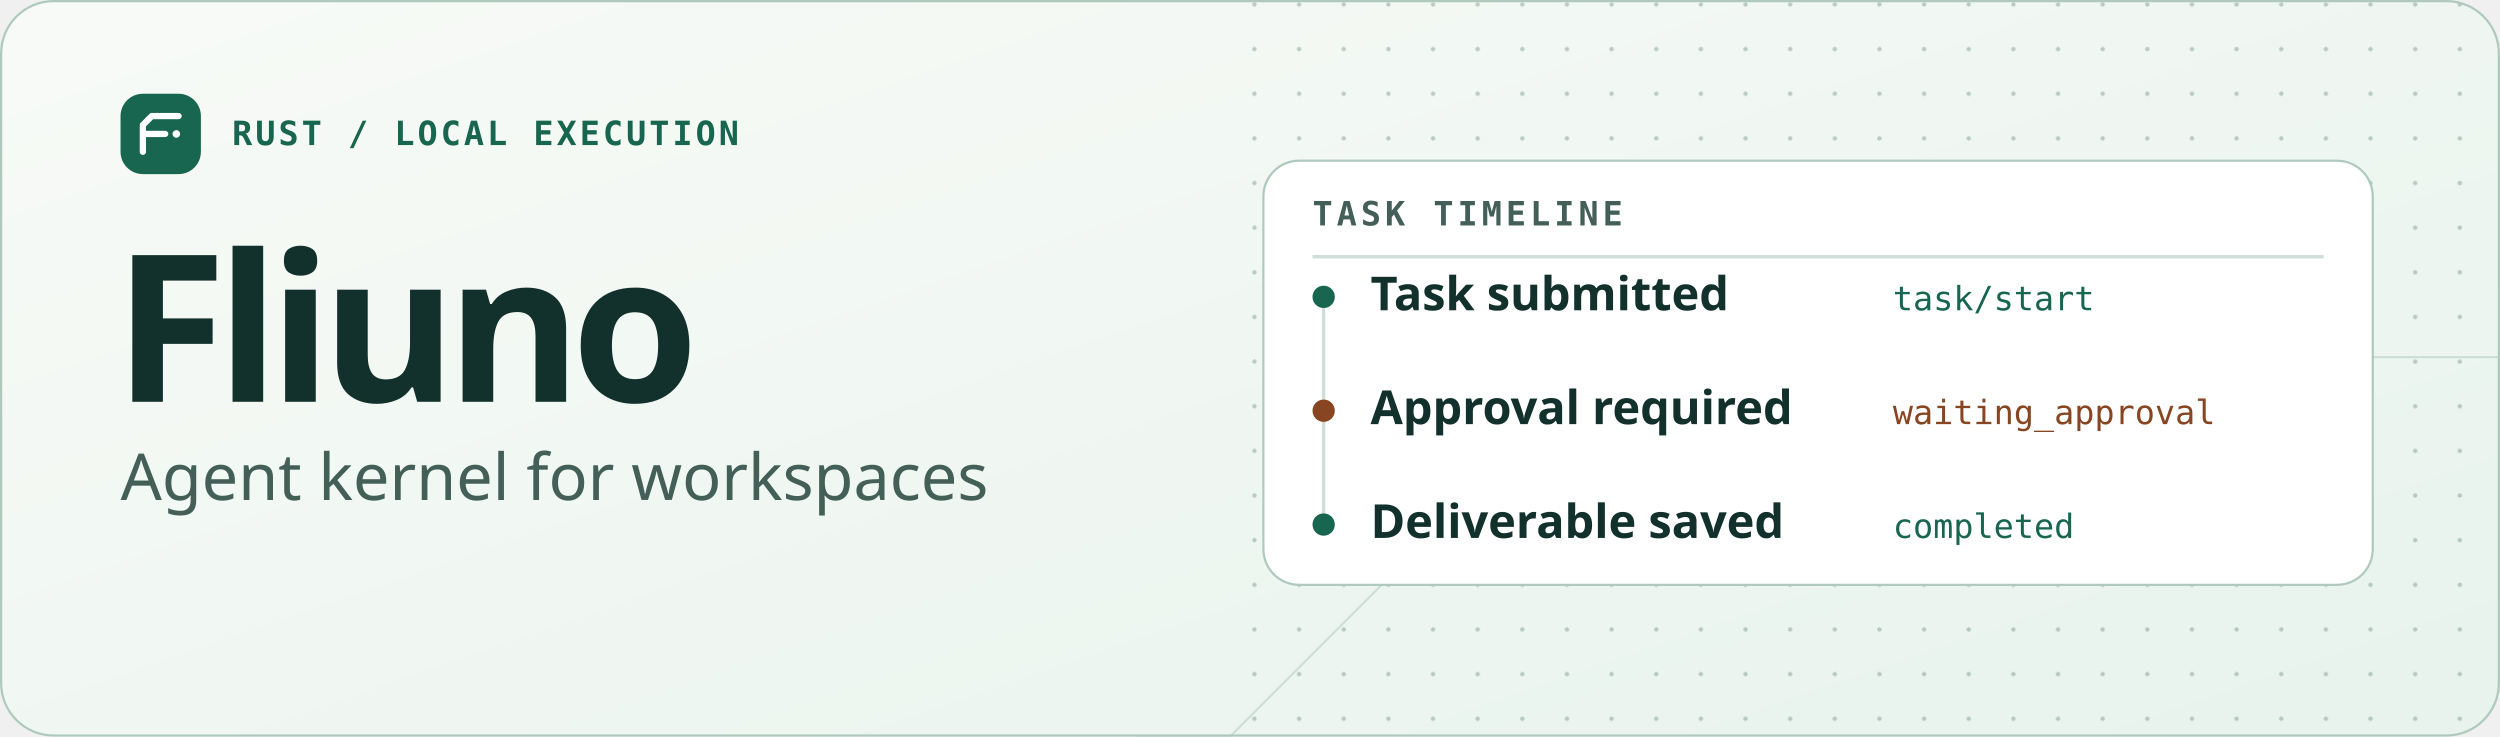
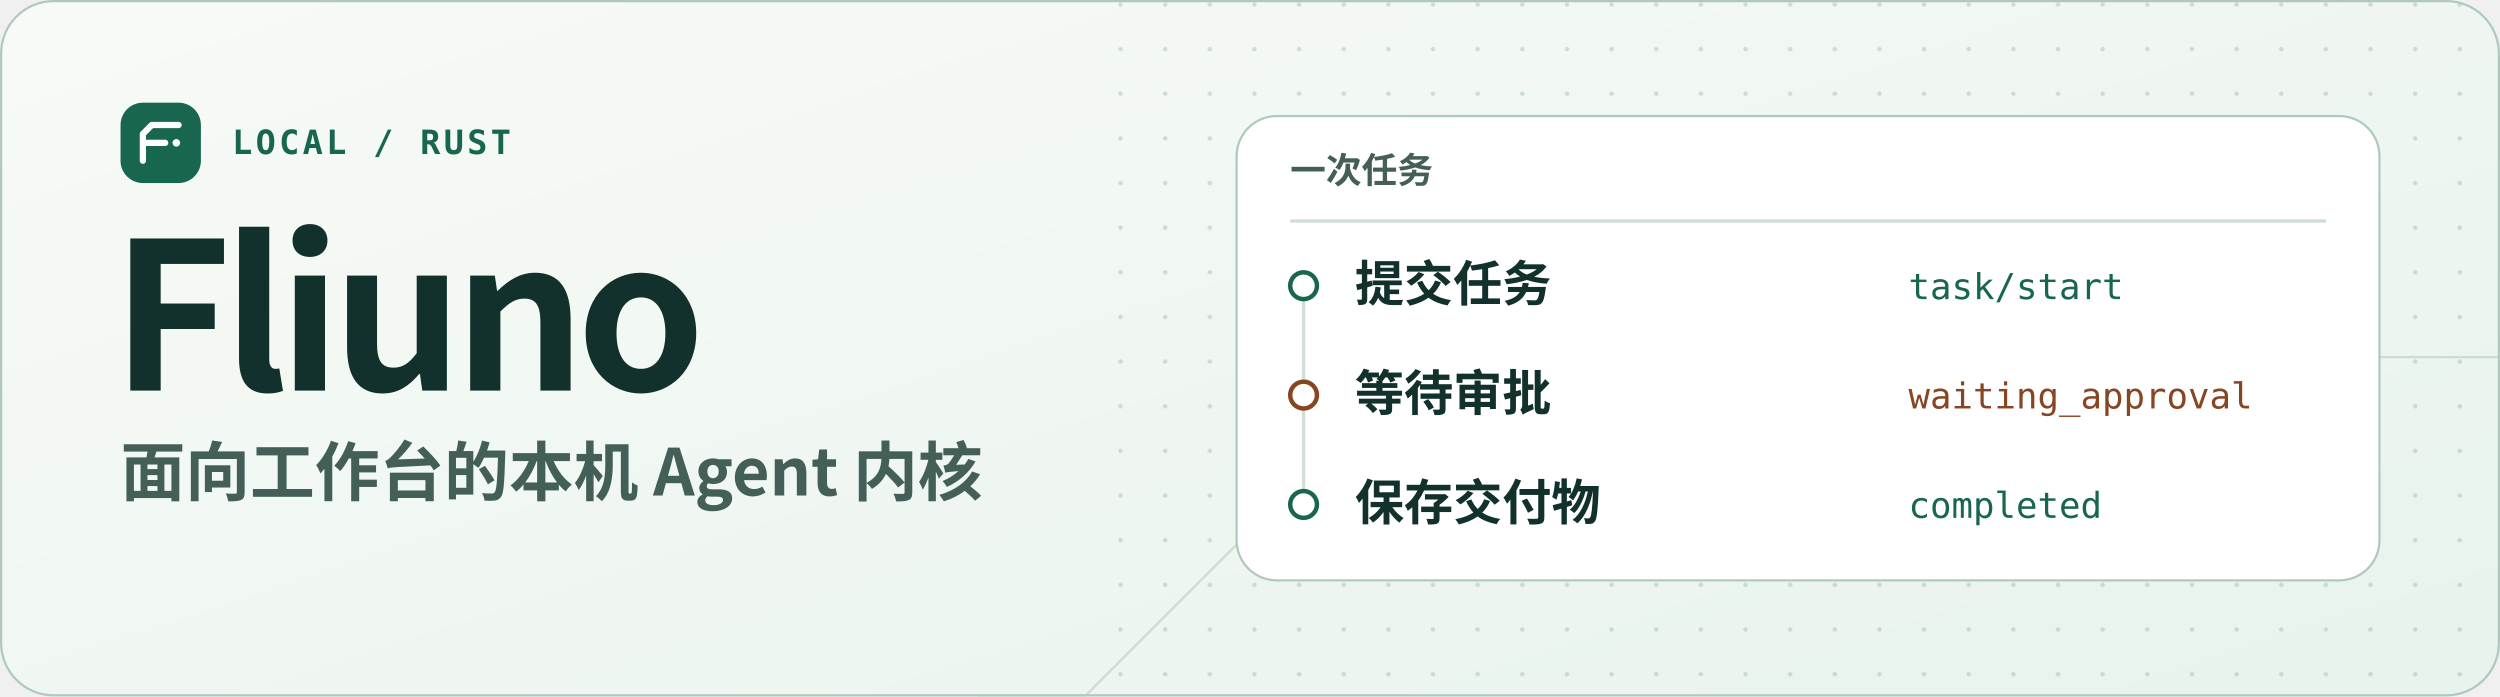
- <svg xmlns="http://www.w3.org/2000/svg" width="1120" height="330" viewBox="0 0 1120 330" role="img" aria-labelledby="title desc">
+ <svg xmlns="http://www.w3.org/2000/svg" width="1120" height="312" viewBox="0 0 1120 312" role="img" aria-labelledby="title desc">
  <defs>
    <linearGradient id="paper" x1="0%" y1="10%" x2="100%" y2="95%">
      <stop stop-color="#f7faf6" />
      <stop offset="1" stop-color="#e8f3ed" />
    </linearGradient>
    <pattern id="grid" width="20" height="20" patternUnits="userSpaceOnUse">
-       <circle cx="2" cy="2" r="1" fill="#60877b" opacity=".38" />
+       <circle cx="2" cy="2" r="1" fill="#60877b" opacity=".25" />
    </pattern>
    <clipPath id="frame">
-       <rect width="1120" height="330" rx="24" />
+       <rect width="1120" height="312" rx="24" />
    </clipPath>
  </defs>
  <g clip-path="url(#frame)">
-     <rect width="1120" height="330" fill="url(#paper)" />
-     <rect x="559" width="561" height="330" fill="url(#grid)" />
-     <path d="M509 330h42l170-170h1120" fill="none" stroke="#afc9bf" opacity=".5" />
-     <g transform="translate(54 42)">
+     <rect width="1120" height="312" fill="url(#paper)" />
+     <rect x="486" width="634" height="312" fill="url(#grid)" />
+     <path d="M438 312h48l152-152h482" fill="none" stroke="#afc9bf" opacity=".55" />
+     <g transform="translate(54 46)">
      <rect width="36" height="36" rx="10" fill="#18664f" />
      <path d="M10 26V14l4-4h12M10 18h10" fill="none" stroke="#ffffff" stroke-width="2.8" stroke-linecap="round" stroke-linejoin="round" />
      <circle cx="25" cy="18" r="1.7" fill="#ffffff" />
    </g>
-     <text x="104" y="65" font-family="ui-monospace, Cascadia Mono, Consolas, monospace" font-size="15" font-weight="650" letter-spacing="1.35" fill="#18664f">RUST  /  LOCAL EXECUTION</text>
-     <text x="51" y="180" font-family="system-ui, Segoe UI, sans-serif" font-size="92" font-weight="740" letter-spacing="-4.5" fill="#12302c">Fliuno</text>
-     <text x="54" y="224" font-family="system-ui, Segoe UI, sans-serif" font-size="29" font-weight="540" letter-spacing="0" fill="#435f58">Agent kernel for workspaces</text>
-     <g transform="translate(566 72)">
-       <rect width="497" height="190" rx="16" fill="#ffffff" stroke="#afc9bf" />
-       <text x="22" y="29" font-family="ui-monospace, Cascadia Mono, Consolas, monospace" font-size="15" font-weight="650" letter-spacing="1.8" fill="#435f58">TASK TIMELINE</text>
-       <path d="M22 43H475M27 61V163" fill="none" stroke="#cfdfd7" stroke-width="1.5" />
-       <circle cx="27" cy="61" r="5" fill="#18664f" />
-       <text x="48" y="67" font-family="system-ui, Segoe UI, sans-serif" font-size="21" font-weight="650" letter-spacing="0" fill="#12302c">Task submitted</text>
-       <text x="282" y="67" font-family="ui-monospace, Cascadia Mono, Consolas, monospace" font-size="15" font-weight="500" letter-spacing="0" fill="#18664f">task/start</text>
-       <circle cx="27" cy="112" r="5" fill="#874521" />
-       <text x="48" y="118" font-family="system-ui, Segoe UI, sans-serif" font-size="21" font-weight="650" letter-spacing="0" fill="#12302c">Approval required</text>
-       <text x="282" y="118" font-family="ui-monospace, Cascadia Mono, Consolas, monospace" font-size="15" font-weight="500" letter-spacing="0" fill="#874521">waiting_approval</text>
-       <circle cx="27" cy="163" r="5" fill="#18664f" />
-       <text x="48" y="169" font-family="system-ui, Segoe UI, sans-serif" font-size="21" font-weight="650" letter-spacing="0" fill="#12302c">Deliverable saved</text>
-       <text x="282" y="169" font-family="ui-monospace, Cascadia Mono, Consolas, monospace" font-size="15" font-weight="500" letter-spacing="0" fill="#18664f">completed</text>
+     <text x="104" y="69" font-family="ui-monospace, Cascadia Mono, Consolas, monospace" font-size="15" font-weight="650" letter-spacing="1.5" fill="#18664f">LOCAL  /  RUST</text>
+     <text x="50" y="175" font-family="system-ui, Segoe UI, PingFang SC, Microsoft YaHei, Noto Sans CJK SC, sans-serif" font-size="92" font-weight="740" letter-spacing="-4" fill="#12302c">Fliuno</text>
+     <text x="54" y="222" font-family="system-ui, Segoe UI, PingFang SC, Microsoft YaHei, Noto Sans CJK SC, sans-serif" font-size="29" font-weight="550" letter-spacing="0" fill="#435f58">面向工作台的本机 Agent 内核</text>
+     <g transform="translate(554 52)">
+       <rect width="512" height="208" rx="18" fill="#ffffff" stroke="#afc9bf" />
+       <text x="24" y="30" font-family="system-ui, Segoe UI, PingFang SC, Microsoft YaHei, Noto Sans CJK SC, sans-serif" font-size="16" font-weight="650" letter-spacing="0" fill="#435f58">一次任务</text>
+       <path d="M24 47H488M30 76V174" fill="none" stroke="#cfdfd7" stroke-width="1.5" />
+       <circle cx="30" cy="76" r="6" fill="#ffffff" stroke="#18664f" stroke-width="2" />
+       <text x="53" y="83" font-family="system-ui, Segoe UI, PingFang SC, Microsoft YaHei, Noto Sans CJK SC, sans-serif" font-size="22" font-weight="650" letter-spacing="0" fill="#12302c">提交任务</text>
+       <text x="301" y="82" font-family="ui-monospace, Cascadia Mono, Consolas, monospace" font-size="16" font-weight="500" letter-spacing="0" fill="#18664f">task/start</text>
+       <circle cx="30" cy="125" r="6" fill="#ffffff" stroke="#874521" stroke-width="2" />
+       <text x="53" y="132" font-family="system-ui, Segoe UI, PingFang SC, Microsoft YaHei, Noto Sans CJK SC, sans-serif" font-size="22" font-weight="650" letter-spacing="0" fill="#12302c">等待审批</text>
+       <text x="301" y="131" font-family="ui-monospace, Cascadia Mono, Consolas, monospace" font-size="16" font-weight="500" letter-spacing="0" fill="#874521">waiting_approval</text>
+       <circle cx="30" cy="174" r="6" fill="#ffffff" stroke="#18664f" stroke-width="2" />
+       <text x="53" y="181" font-family="system-ui, Segoe UI, PingFang SC, Microsoft YaHei, Noto Sans CJK SC, sans-serif" font-size="22" font-weight="650" letter-spacing="0" fill="#12302c">保存交付物</text>
+       <text x="301" y="180" font-family="ui-monospace, Cascadia Mono, Consolas, monospace" font-size="16" font-weight="500" letter-spacing="0" fill="#18664f">completed</text>
    </g>
  </g>
-   <rect x=".5" y=".5" width="1119" height="329" rx="23.5" fill="none" stroke="#afc9bf" />
+   <rect x=".5" y=".5" width="1119" height="311" rx="23.5" fill="none" stroke="#afc9bf" />
</svg>
